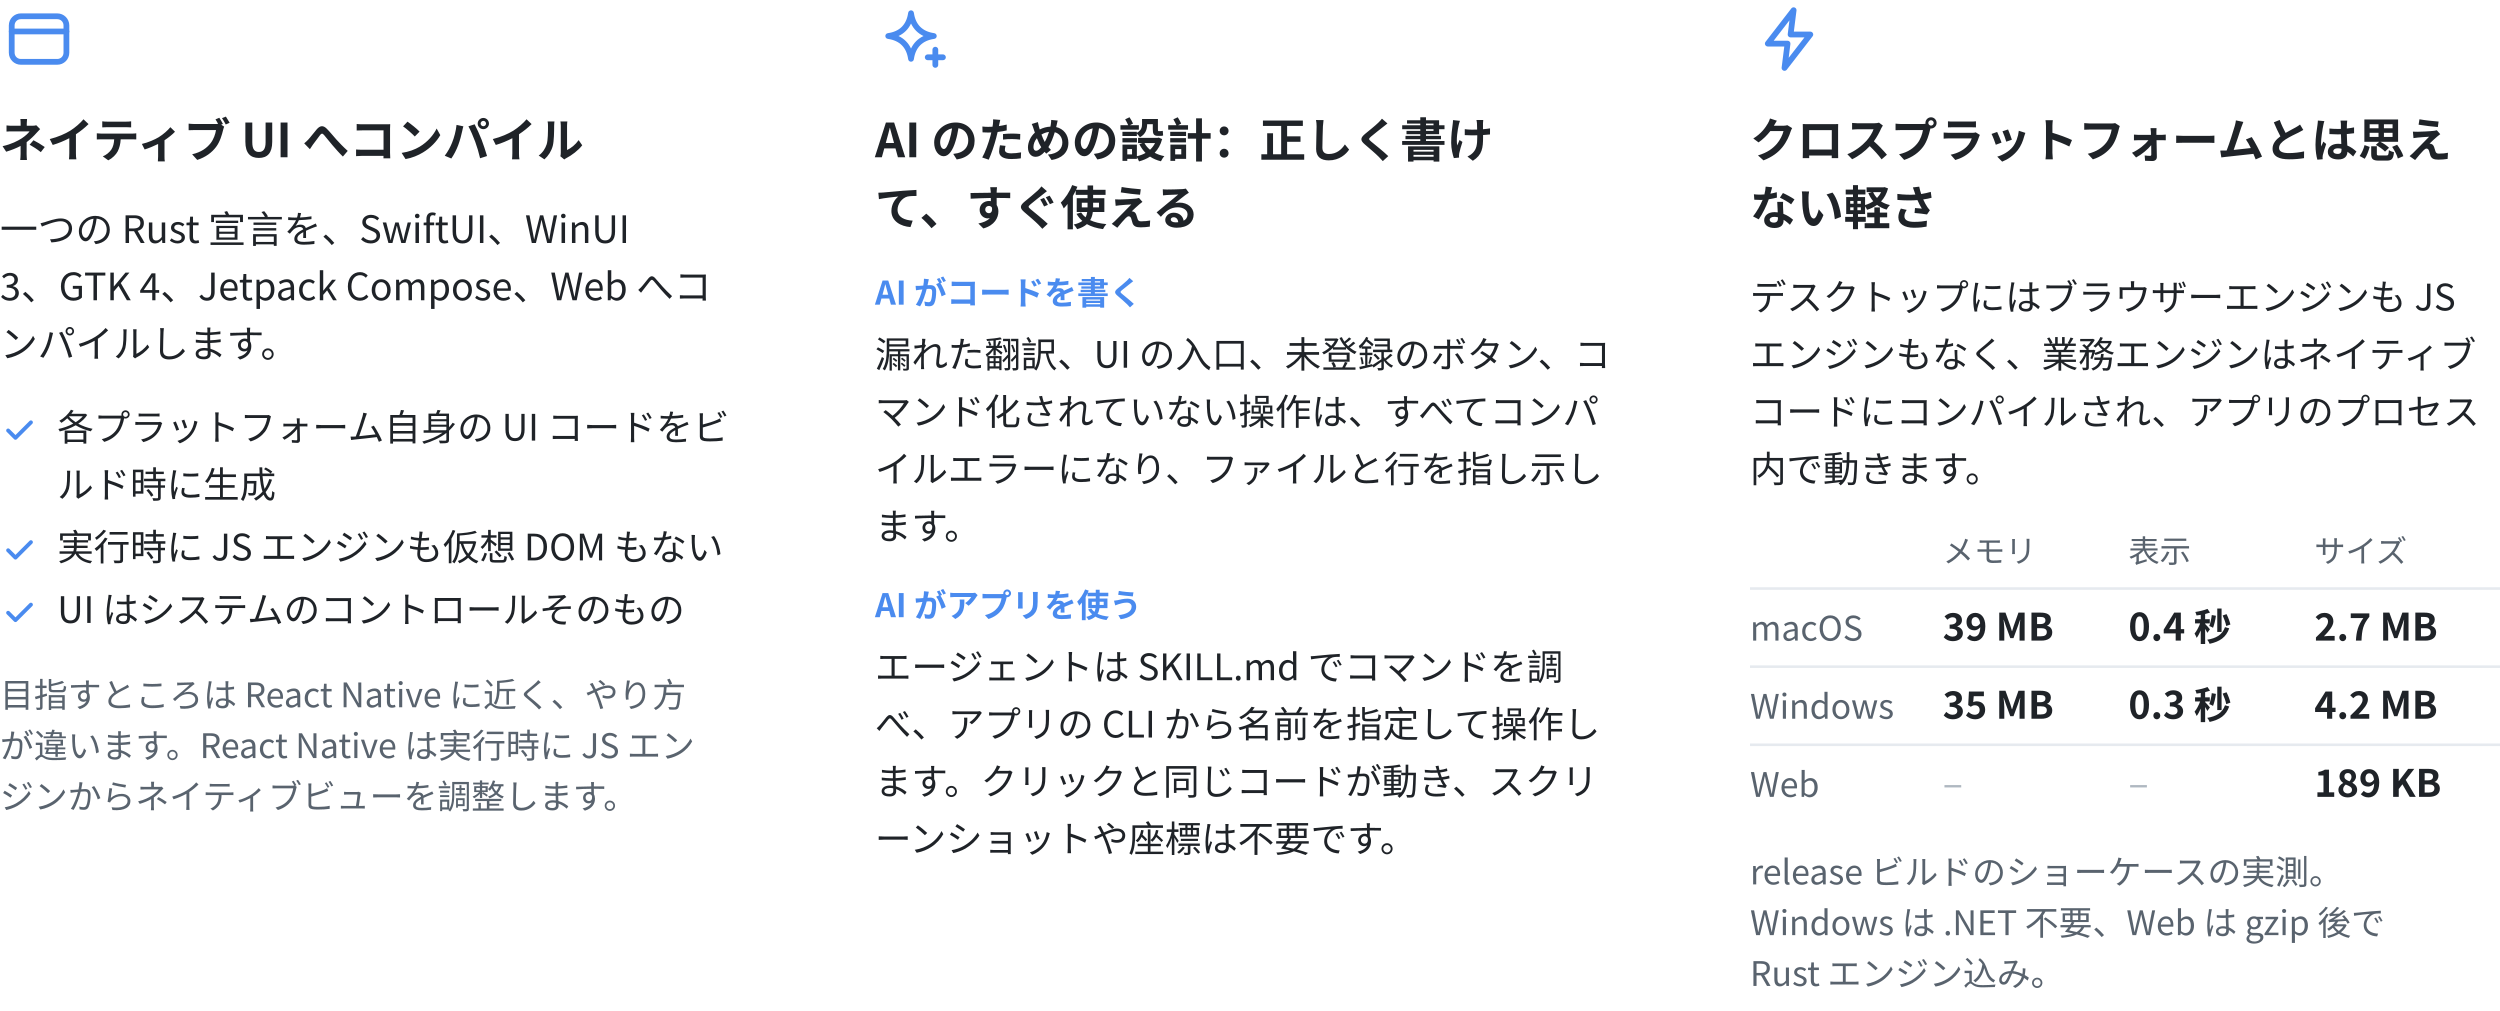
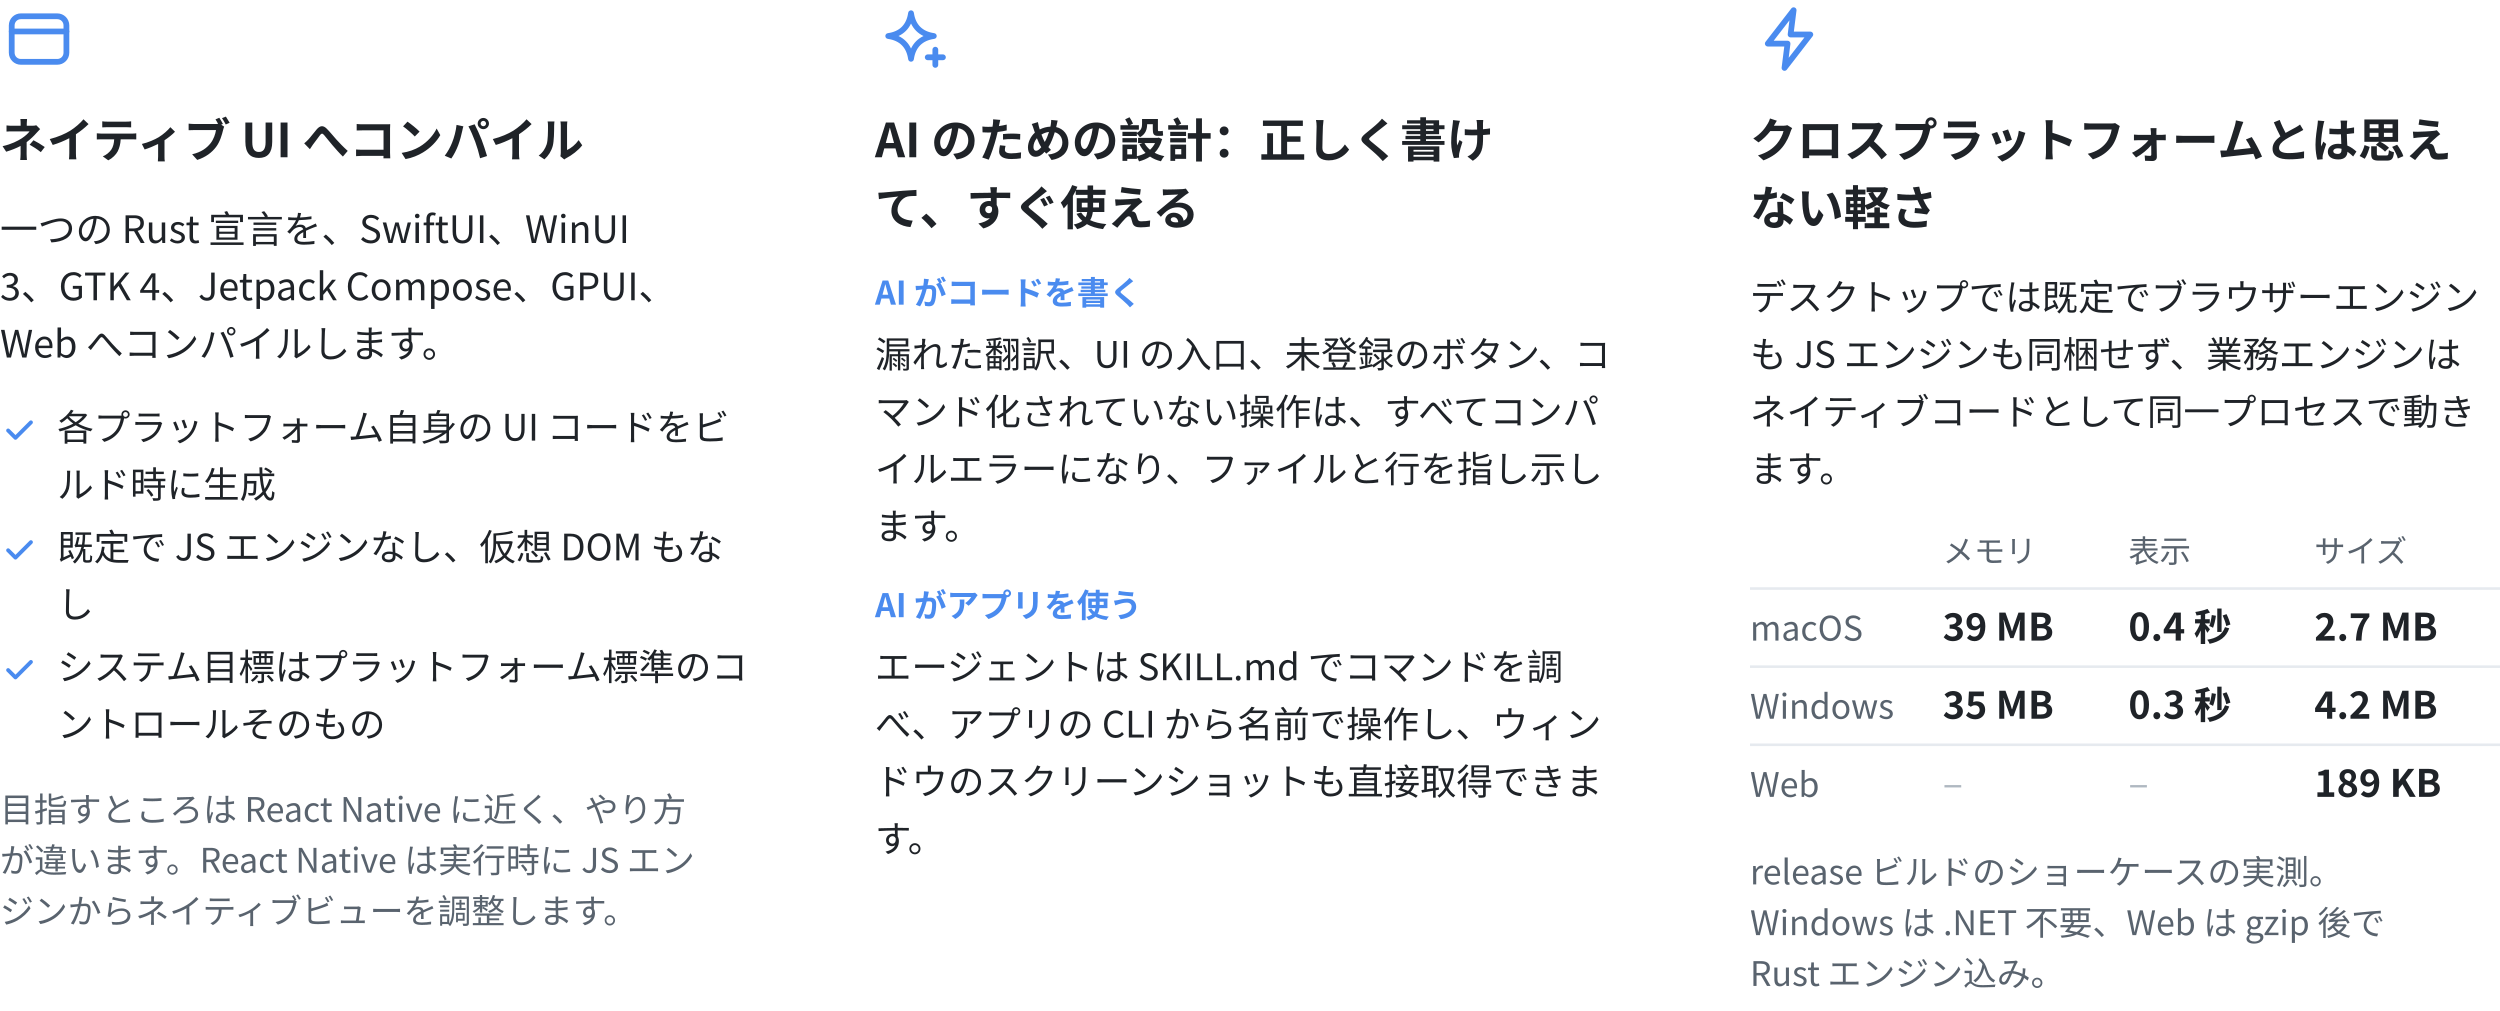
<svg xmlns="http://www.w3.org/2000/svg" viewBox="0 0 960 388" width="960" height="388" font-family="-apple-system, BlinkMacSystemFont, 'Segoe UI', 'PingFang SC', 'Hiragino Sans GB', 'Microsoft YaHei', 'Noto Sans CJK SC', 'Helvetica Neue', Arial, sans-serif">
  <defs>
    <symbol id="bern-logo" viewBox="0 0 1024 1024">
      <defs>
        <clipPath id="bern-symbol-disc">
          <circle cx="512" cy="512" r="512" />
        </clipPath>
      </defs>
      <g clip-path="url(#bern-symbol-disc)">
        <rect width="1024" height="1024" fill="#4A8BEF" />
        <path fill="#24324D" d="M 290.4 372.1 C 270.7 579.3 309.8 827.6 392.0 1060.0 L 1100 1100 L 1060.0 880.0 C 1013.0 692.2 904.4 451.5 684.3 270.5 A 14 14 0 0 0 662.4 286.5 C 693.7 364.2 711.6 444.8 715.3 529.4 A 36 36 0 0 1 691.6 564.9 C 620.6 590.7 549.5 616.5 478.5 642.4 A 36 36 0 0 1 436.0 628.1 C 383.8 547.6 344.6 461.1 317.8 369.5 A 14 14 0 0 0 290.4 372.1 Z" />
        <ellipse rx="22" ry="36" fill="#E8F4FF" transform="translate(520 760) rotate(-20)" />
        <ellipse rx="22" ry="36" fill="#E8F4FF" transform="translate(748 668) rotate(-20)" />
      </g>
    </symbol>
  </defs>
  <g transform="translate(0.0 0.0)">
    <g transform="translate(1.0 1.0) scale(1.1667)" fill="none" stroke="#4A8BEF" stroke-width="1.9" stroke-linecap="round" stroke-linejoin="round" color="#4A8BEF">
      <rect x="3" y="4.5" width="18" height="15" rx="3" />
      <path d="M3 9.5h18" />
    </g>
    <text x="0.0" y="60.4" font-size="18" fill="#1F2328" font-weight="700">ネイティブ UI へコンパイル</text>
    <text x="0.0" y="93.3" font-size="14.5" fill="#1F2328">一つの Rust 宣言を、SwiftUI、WinUI</text>
-     <text x="0.0" y="115.3" font-size="14.5" fill="#1F2328">3、GTK 4、Jetpack Compose、Web へコ</text>
-     <text x="0.0" y="137.3" font-size="14.5" fill="#1F2328">ンパイルします。</text>
+     <text x="0.0" y="115.3" font-size="14.5" fill="#1F2328">3、GTK 4、Jetpack Compose、GPUI、</text>
+     <text x="0.0" y="137.3" font-size="14.5" fill="#1F2328">Web へコンパイルします。</text>
    <g transform="translate(0.0 157.5) scale(0.625)" fill="none" stroke="#4A8BEF" stroke-width="2.4" stroke-linecap="round" stroke-linejoin="round" color="#4A8BEF">
      <path d="m5 12.5 4.5 4.5L19 7.5" />
    </g>
    <text x="22.0" y="169.2" font-size="14" fill="#1F2328">各プラットフォーム自身の UI コードをビ</text>
    <text x="22.0" y="191.2" font-size="14" fill="#1F2328">ルド時に生成</text>
    <g transform="translate(0.0 203.5) scale(0.625)" fill="none" stroke="#4A8BEF" stroke-width="2.4" stroke-linecap="round" stroke-linejoin="round" color="#4A8BEF">
      <path d="m5 12.5 4.5 4.5L19 7.5" />
    </g>
-     <text x="22.0" y="215.2" font-size="14" fill="#1F2328">実行時に JS エンジンも仮想 DOM もない</text>
-     <g transform="translate(0.0 227.5) scale(0.625)" fill="none" stroke="#4A8BEF" stroke-width="2.4" stroke-linecap="round" stroke-linejoin="round" color="#4A8BEF">
+     <text x="22.0" y="215.2" font-size="14" fill="#1F2328">既定で JS エンジンなし、仮想 DOM もな</text>
+     <text x="22.0" y="237.2" font-size="14" fill="#1F2328">し</text>
+     <g transform="translate(0.0 249.5) scale(0.625)" fill="none" stroke="#4A8BEF" stroke-width="2.4" stroke-linecap="round" stroke-linejoin="round" color="#4A8BEF">
      <path d="m5 12.5 4.5 4.5L19 7.5" />
    </g>
-     <text x="22.0" y="239.2" font-size="14" fill="#1F2328">UI はシステムのコントロールそのもの</text>
-     <text x="0.0" y="271.6" font-size="13" fill="#59636E">目指すところは React Native に近く、やり方</text>
-     <text x="0.0" y="291.1" font-size="13" fill="#59636E">が違います。React Native は実行時に JS エン</text>
-     <text x="0.0" y="310.6" font-size="13" fill="#59636E">ジンからネイティブビューを調整します。</text>
+     <text x="22.0" y="261.2" font-size="14" fill="#1F2328">システム目標はプラットフォーム標準のコ</text>
+     <text x="22.0" y="283.2" font-size="14" fill="#1F2328">ントロールそのもの</text>
+     <text x="0.0" y="315.6" font-size="13" fill="#59636E">目指すところは React Native に近く、やり方</text>
+     <text x="0.0" y="335.1" font-size="13" fill="#59636E">が違います。React Native は実行時に JS エン</text>
+     <text x="0.0" y="354.6" font-size="13" fill="#59636E">ジンからネイティブビューを調整します。</text>
  </g>
  <g transform="translate(336.0 0.0)">
    <g transform="translate(1.0 1.0) scale(1.1667)" fill="none" stroke="#4A8BEF" stroke-width="1.9" stroke-linecap="round" stroke-linejoin="round" color="#4A8BEF">
      <path d="M11 3.5c.6 4.3 3.2 6.9 7.5 7.5-4.3.6-6.9 3.2-7.5 7.5-.6-4.3-3.2-6.9-7.5-7.5 4.3-.6 6.9-3.2 7.5-7.5z" />
      <path d="M19 15.5v5M16.5 18h5" />
    </g>
    <text x="0.0" y="60.4" font-size="18" fill="#1F2328" font-weight="700">AI のための設計：正しく書け</text>
    <text x="0.0" y="86.4" font-size="18" fill="#1F2328" font-weight="700">て、すぐ使える</text>
    <text x="0.0" y="117.0" font-size="12.5" font-weight="700" fill="#4A8BEF">AI がコードを書く</text>
    <text x="0.0" y="141.2" font-size="14" fill="#1F2328">漏れた翻訳、UI の入口、未登録のボタン、コ</text>
    <text x="0.0" y="163.2" font-size="14" fill="#1F2328">マンド化されていない操作は、すべてコンパ</text>
    <text x="0.0" y="185.2" font-size="14" fill="#1F2328">イルエラーになり、ファイルと行を指し示し</text>
    <text x="0.0" y="207.2" font-size="14" fill="#1F2328">ます。</text>
    <text x="0.0" y="237.0" font-size="12.5" font-weight="700" fill="#4A8BEF">AI がアプリを使う</text>
    <text x="0.0" y="261.2" font-size="14" fill="#1F2328">エージェントは SKILL.md でコマンドを調</text>
-     <text x="0.0" y="283.2" font-size="14" fill="#1F2328">べ、アプリの CLI から名前を指定して操作し</text>
-     <text x="0.0" y="305.2" font-size="14" fill="#1F2328">ます。クリックと同じコードが動き、スクリ</text>
-     <text x="0.0" y="327.2" font-size="14" fill="#1F2328">ーンショットや座標は不要です。</text>
+     <text x="0.0" y="283.2" font-size="14" fill="#1F2328">べ、アプリの CLI から名前で操作し、ウィン</text>
+     <text x="0.0" y="305.2" font-size="14" fill="#1F2328">ドウのスクリーンショットも直接取得できま</text>
+     <text x="0.0" y="327.2" font-size="14" fill="#1F2328">す。</text>
  </g>
  <g transform="translate(672.0 0.0)">
    <g transform="translate(1.0 1.0) scale(1.1667)" fill="none" stroke="#4A8BEF" stroke-width="1.9" stroke-linecap="round" stroke-linejoin="round" color="#4A8BEF">
      <path d="M13.5 2.5 5 13.5h6.5l-1 8 8.5-11h-6.5z" />
    </g>
    <text x="0.0" y="60.4" font-size="18" fill="#1F2328" font-weight="700">クロスプラットフォームとは思え</text>
    <text x="0.0" y="86.4" font-size="18" fill="#1F2328" font-weight="700">ない軽さ</text>
-     <text x="0.0" y="119.2" font-size="14" fill="#1F2328">デスクトップにはブラウザーエンジンも JS</text>
-     <text x="0.0" y="141.2" font-size="14" fill="#1F2328">エンジンもなく、業務エンジンはネイティブ</text>
-     <text x="0.0" y="163.2" font-size="14" fill="#1F2328">コードにコンパイルされ、アプリのプロセス</text>
-     <text x="0.0" y="185.2" font-size="14" fill="#1F2328">内で動きます。</text>
+     <text x="0.0" y="119.2" font-size="14" fill="#1F2328">デスクトップでは既定でブラウザーエンジン</text>
+     <text x="0.0" y="141.2" font-size="14" fill="#1F2328">も JS エンジンも同梱せず、業務エンジンは</text>
+     <text x="0.0" y="163.2" font-size="14" fill="#1F2328">ネイティブコードとして同一プロセスで動き</text>
+     <text x="0.0" y="185.2" font-size="14" fill="#1F2328">ます。</text>
    <text x="74.0" y="216" font-size="12" fill="#59636E">メモリ</text>
    <text x="145.3" y="216" font-size="12" fill="#59636E">表示</text>
    <text x="216.7" y="216" font-size="12" fill="#59636E">サイズ</text>
    <line x1="0" y1="226.0" x2="288.0" y2="226.0" stroke="#E6EAEF" />
    <text x="0" y="246.0" font-size="13" fill="#59636E">macOS</text>
    <text x="74.0" y="246.0" font-size="14.5" font-weight="700" fill="#1F2328">39 MB</text>
    <text x="145.3" y="246.0" font-size="14.5" font-weight="700" fill="#1F2328">0.4 秒</text>
    <text x="216.7" y="246.0" font-size="14.5" font-weight="700" fill="#1F2328">2.7 MB</text>
    <line x1="0" y1="256.0" x2="288.0" y2="256.0" stroke="#E6EAEF" />
    <text x="0" y="276.0" font-size="13" fill="#59636E">Windows</text>
    <text x="74.0" y="276.0" font-size="14.5" font-weight="700" fill="#1F2328">35 MB</text>
    <text x="145.3" y="276.0" font-size="14.5" font-weight="700" fill="#1F2328">0.3 秒</text>
    <text x="216.7" y="276.0" font-size="14.5" font-weight="700" fill="#1F2328">4.2 MB</text>
    <line x1="0" y1="286.0" x2="288.0" y2="286.0" stroke="#E6EAEF" />
    <text x="0" y="306.0" font-size="13" fill="#59636E">Web</text>
    <text x="74.0" y="306.0" font-size="14.5" font-weight="400" fill="#AFB8C1">–</text>
    <text x="145.3" y="306.0" font-size="14.5" font-weight="400" fill="#AFB8C1">–</text>
    <text x="216.7" y="306.0" font-size="14.5" font-weight="700" fill="#1F2328">189 KB</text>
    <text x="0.0" y="339.6" font-size="13" fill="#59636E">release ビルドのショーケースの実測。</text>
    <text x="0.0" y="359.1" font-size="13" fill="#59636E">Windows は .NET 不要、Web は gzip 後で</text>
    <text x="0.0" y="378.6" font-size="13" fill="#59636E">Rust エンジン込み。</text>
  </g>
</svg>
